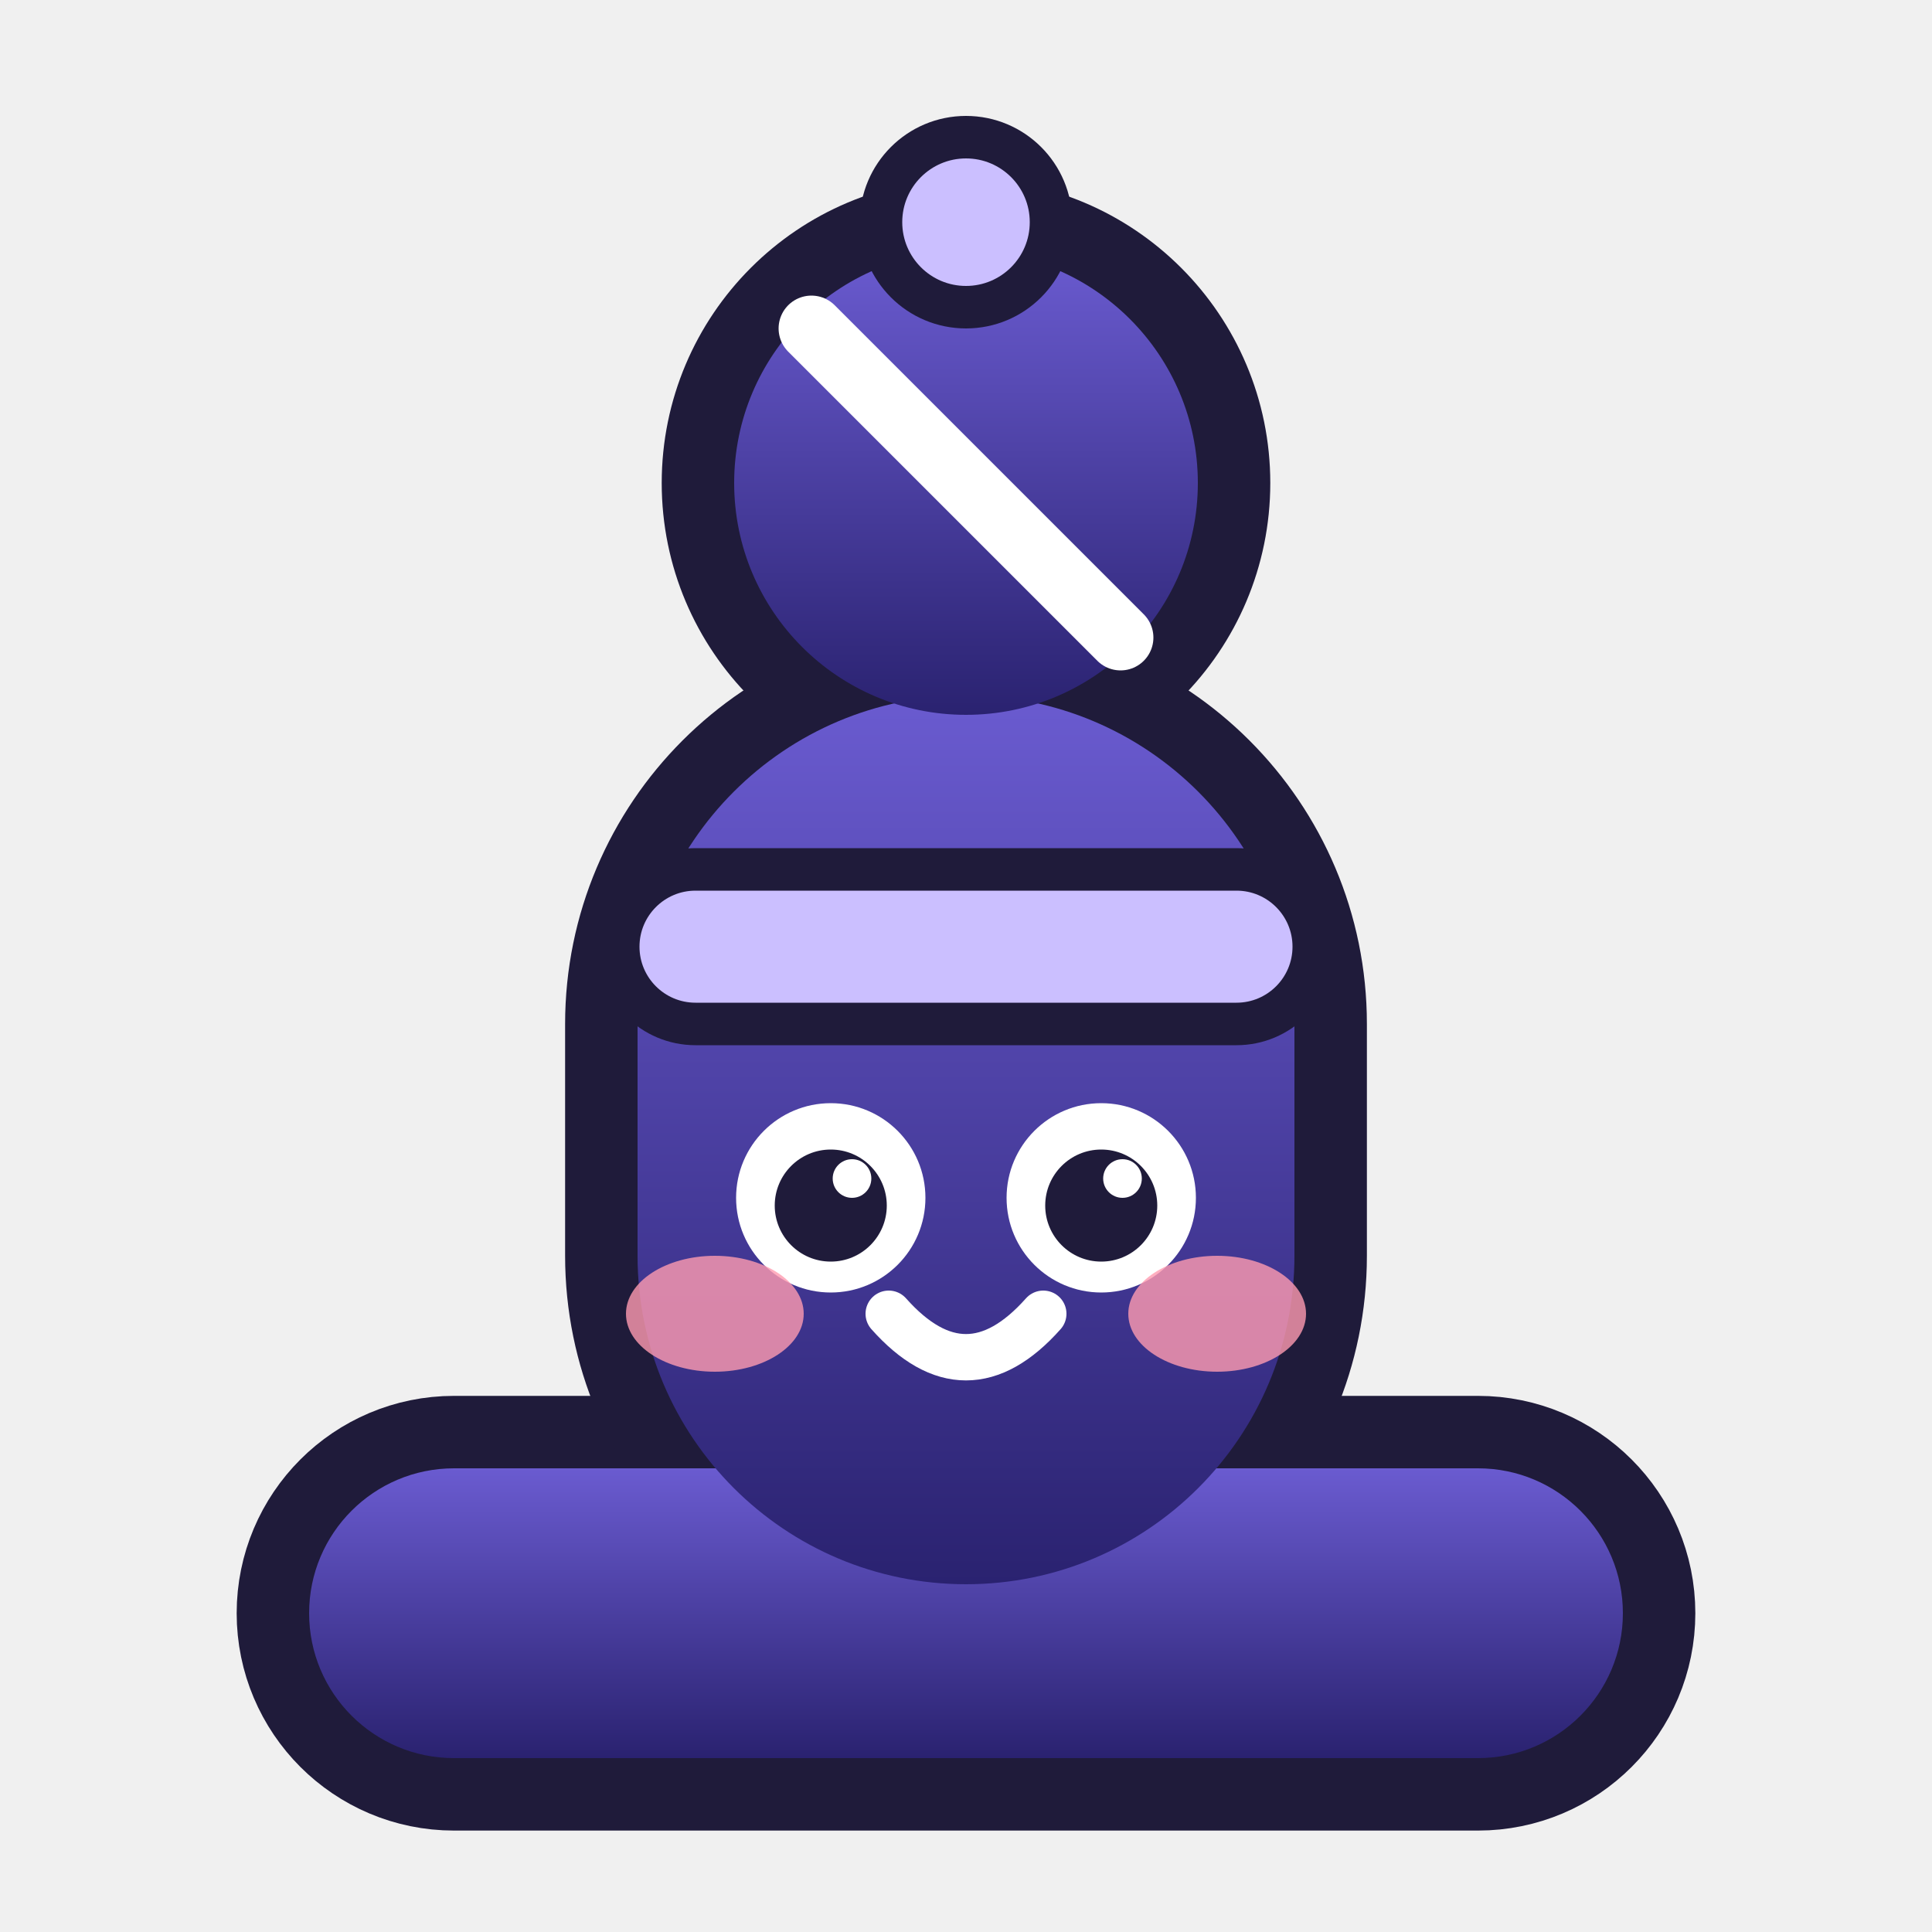
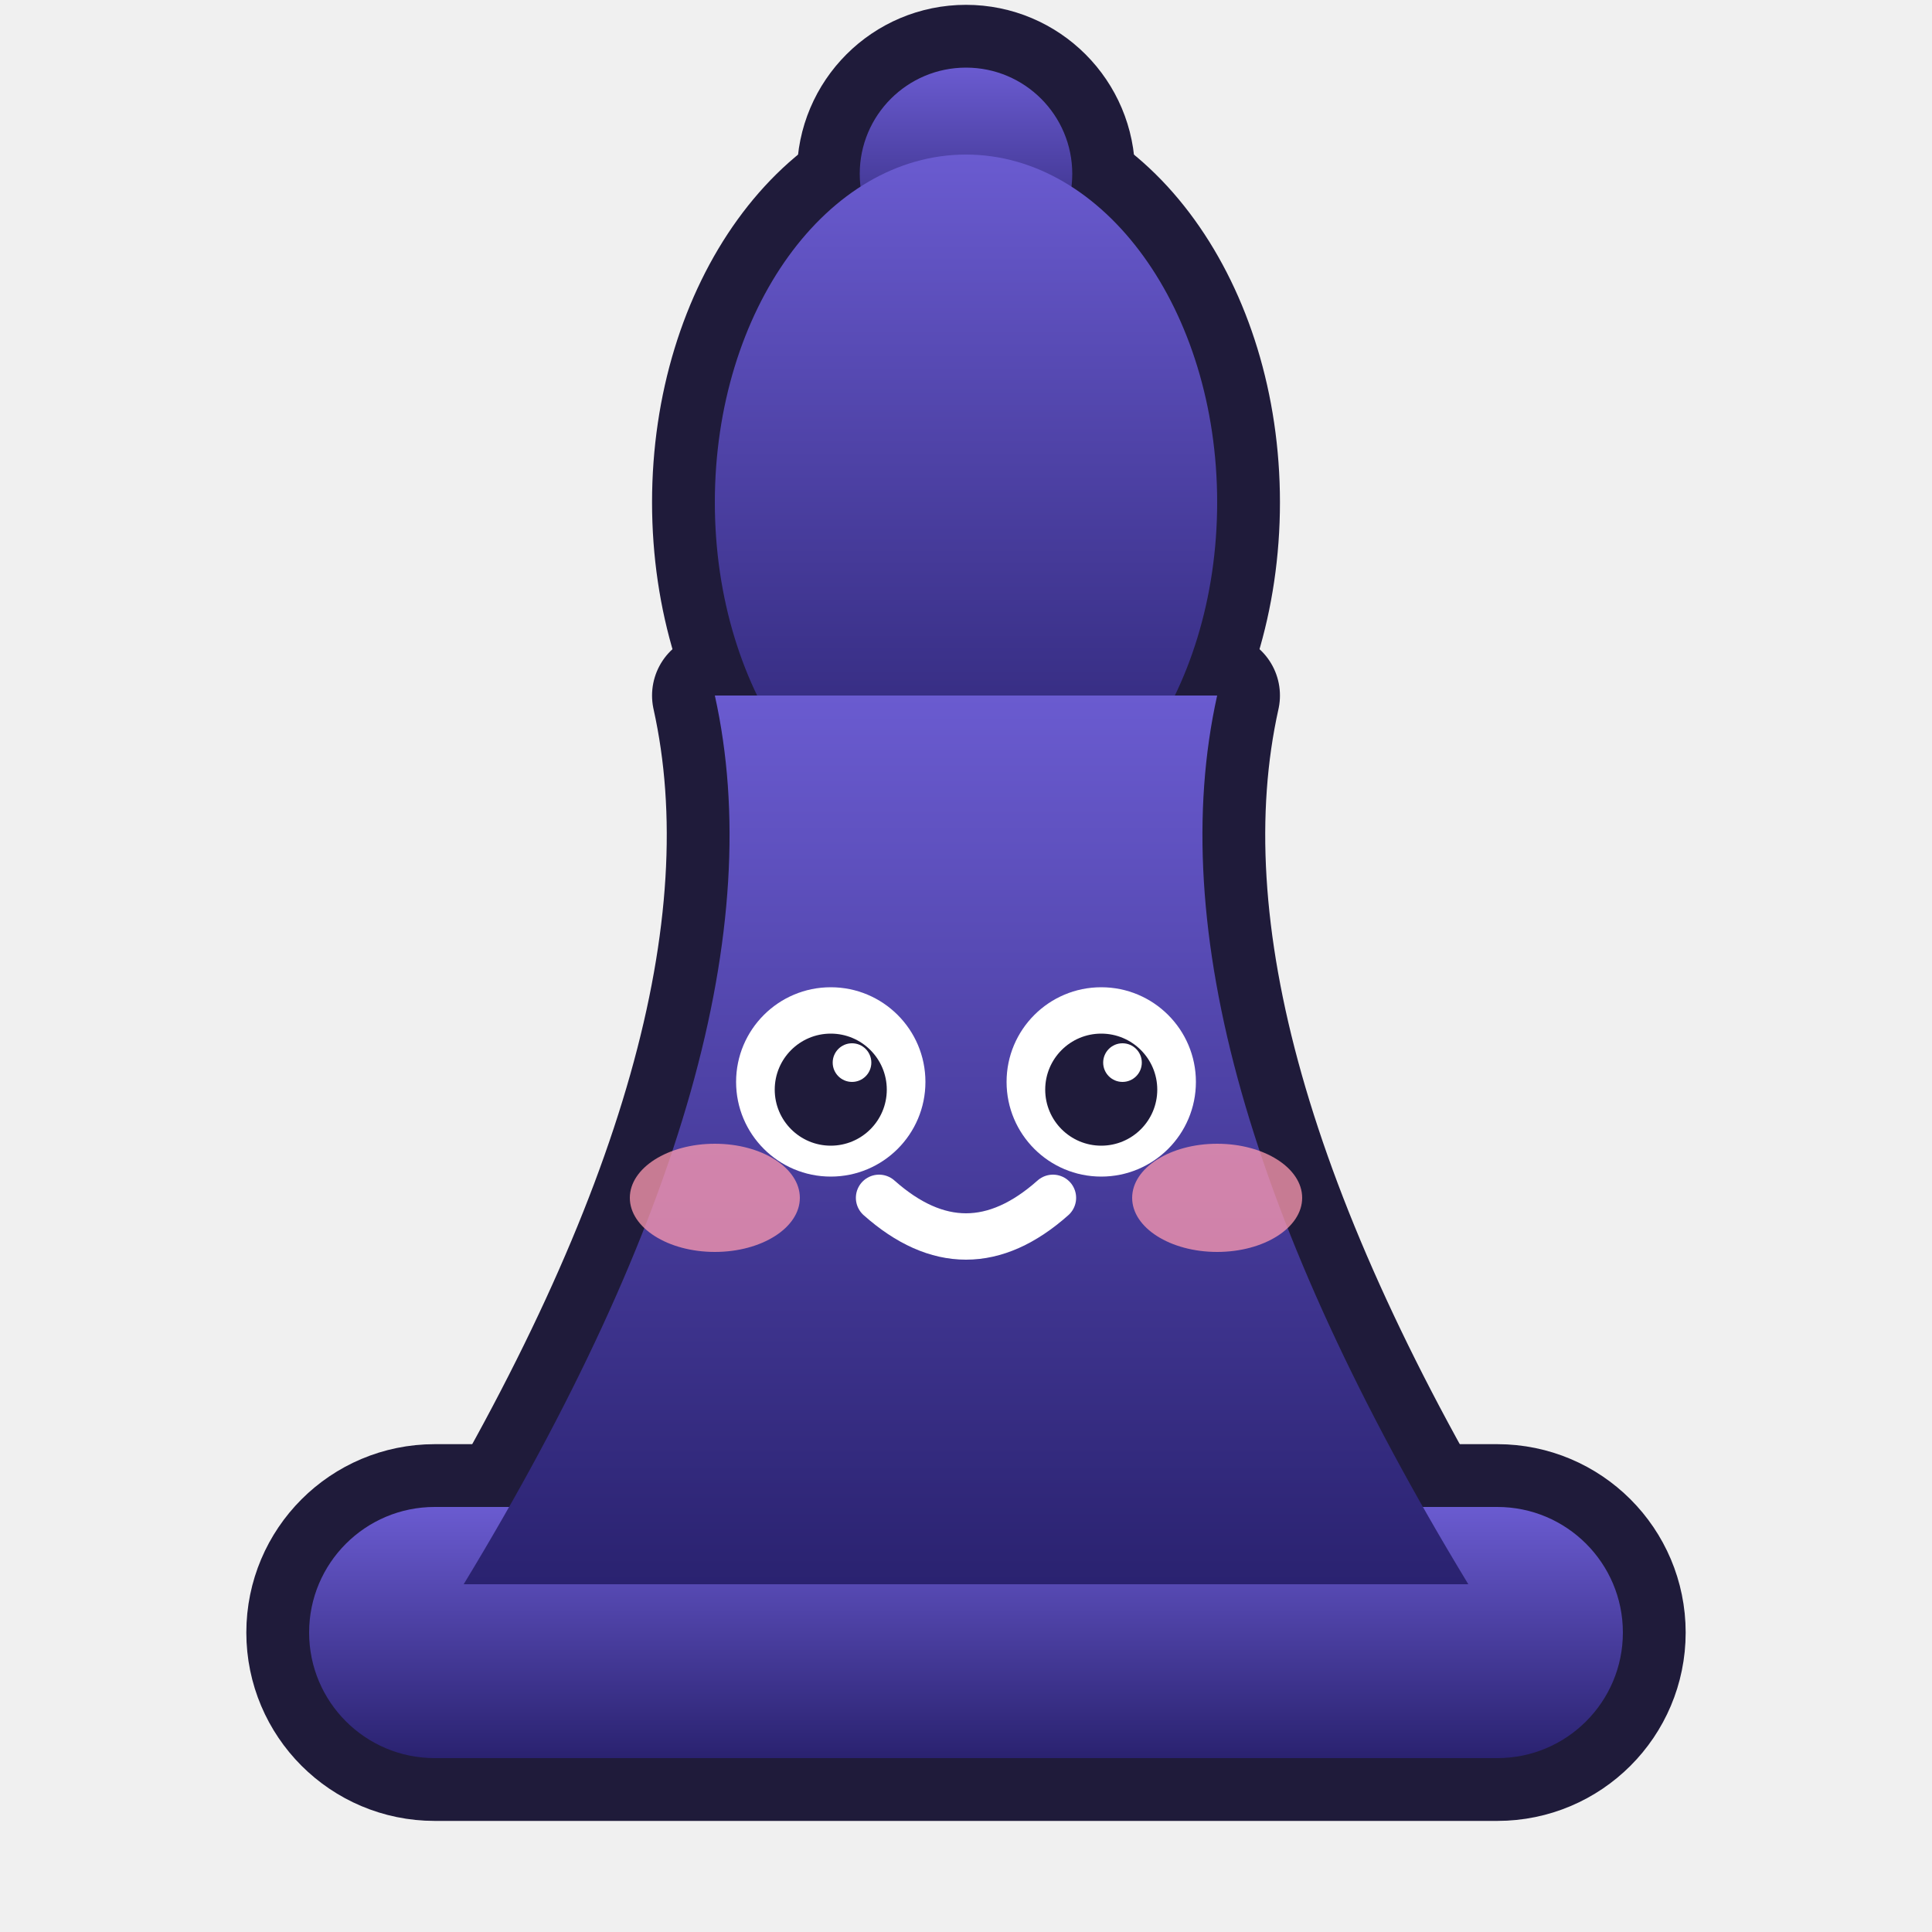
<svg xmlns="http://www.w3.org/2000/svg" xmlns:xlink="http://www.w3.org/1999/xlink" viewBox="0 0 100 100" width="100" height="100">
  <defs>
    <g id="sbb">
-       <rect x="16" y="76" width="68" height="15" rx="7.5" />
-       <rect x="33" y="36" width="34" height="46" rx="17" />
-       <circle cx="50" cy="25" r="12" />
+       <rect x="16" y="78" width="68" height="13" rx="6.5" />
+       <circle cx="50" cy="9" r="5.5" />
+       <ellipse cx="50" cy="26" rx="13" ry="18" />
+       <path d="M37 36 Q41 54 24 82 H76 Q59 54 63 36Z" />
    </g>
    <linearGradient id="gbb" x1="0" y1="0" x2="0" y2="1">
      <stop offset="0" stop-color="#6a5bd0" />
      <stop offset="1" stop-color="#2a2270" />
    </linearGradient>
    <clipPath id="cbb">
      <use xlink:href="#sbb" />
    </clipPath>
  </defs>
-   <use xlink:href="#sbb" fill="#1f1b3a" stroke="#1f1b3a" stroke-width="7.5" stroke-linejoin="round" />
+   <use xlink:href="#sbb" fill="#1f1b3a" stroke="#1f1b3a" stroke-width="6.5" stroke-linejoin="round" />
  <use xlink:href="#sbb" fill="url(#gbb)" />
  <g clip-path="url(#cbb)">
    <ellipse cx="36" cy="36" rx="16" ry="32" transform="rotate(-18 36 36)" fill="#fff" opacity="0.096" />
-     <rect x="0" y="76" width="100" height="24" fill="#1f1b3a" opacity="0.14" />
-     <rect x="62" y="0" width="38" height="100" fill="#1f1b3a" opacity="0.07" />
  </g>
-   <path d="M42 17 L58 33" stroke="#fff" stroke-width="3.4" stroke-linecap="round" />
-   <circle cx="50" cy="11.5" r="4.4" fill="#cbbfff" stroke="#1f1b3a" stroke-width="2.2" />
-   <rect x="32" y="45" width="36" height="8" rx="4" fill="#cbbfff" stroke="#1f1b3a" stroke-width="2.2" />
-   <circle cx="43" cy="62" r="4.9" fill="#ffffff" />
-   <circle cx="43" cy="62.4" r="2.9" fill="#1f1b3a" />
-   <circle cx="44.1" cy="61" r="1" fill="#fff" />
-   <circle cx="57" cy="62" r="4.9" fill="#ffffff" />
-   <circle cx="57" cy="62.4" r="2.9" fill="#1f1b3a" />
-   <circle cx="58.1" cy="61" r="1" fill="#fff" />
-   <ellipse cx="37" cy="68" rx="4.6" ry="3" fill="#ff9bb0" opacity="0.8" />
-   <ellipse cx="63" cy="68" rx="4.6" ry="3" fill="#ff9bb0" opacity="0.8" />
-   <path d="M46 68 Q50 72.5 54 68" stroke="#ffffff" stroke-width="2.4" stroke-linecap="round" fill="none" />
+   <circle cx="43" cy="56" r="4.9" fill="#ffffff" />
+   <circle cx="43" cy="56.4" r="2.9" fill="#1f1b3a" />
+   <circle cx="44.1" cy="55" r="1" fill="#fff" />
+   <circle cx="57" cy="56" r="4.9" fill="#ffffff" />
+   <circle cx="57" cy="56.4" r="2.9" fill="#1f1b3a" />
+   <circle cx="58.1" cy="55" r="1" fill="#fff" />
+   <ellipse cx="37" cy="62" rx="4.4" ry="2.8" fill="#ff9bb0" opacity="0.75" />
+   <ellipse cx="63" cy="62" rx="4.4" ry="2.8" fill="#ff9bb0" opacity="0.75" />
+   <path d="M45.5 62 Q50 66 54.5 62" stroke="#ffffff" stroke-width="2.4" stroke-linecap="round" fill="none" />
</svg>
